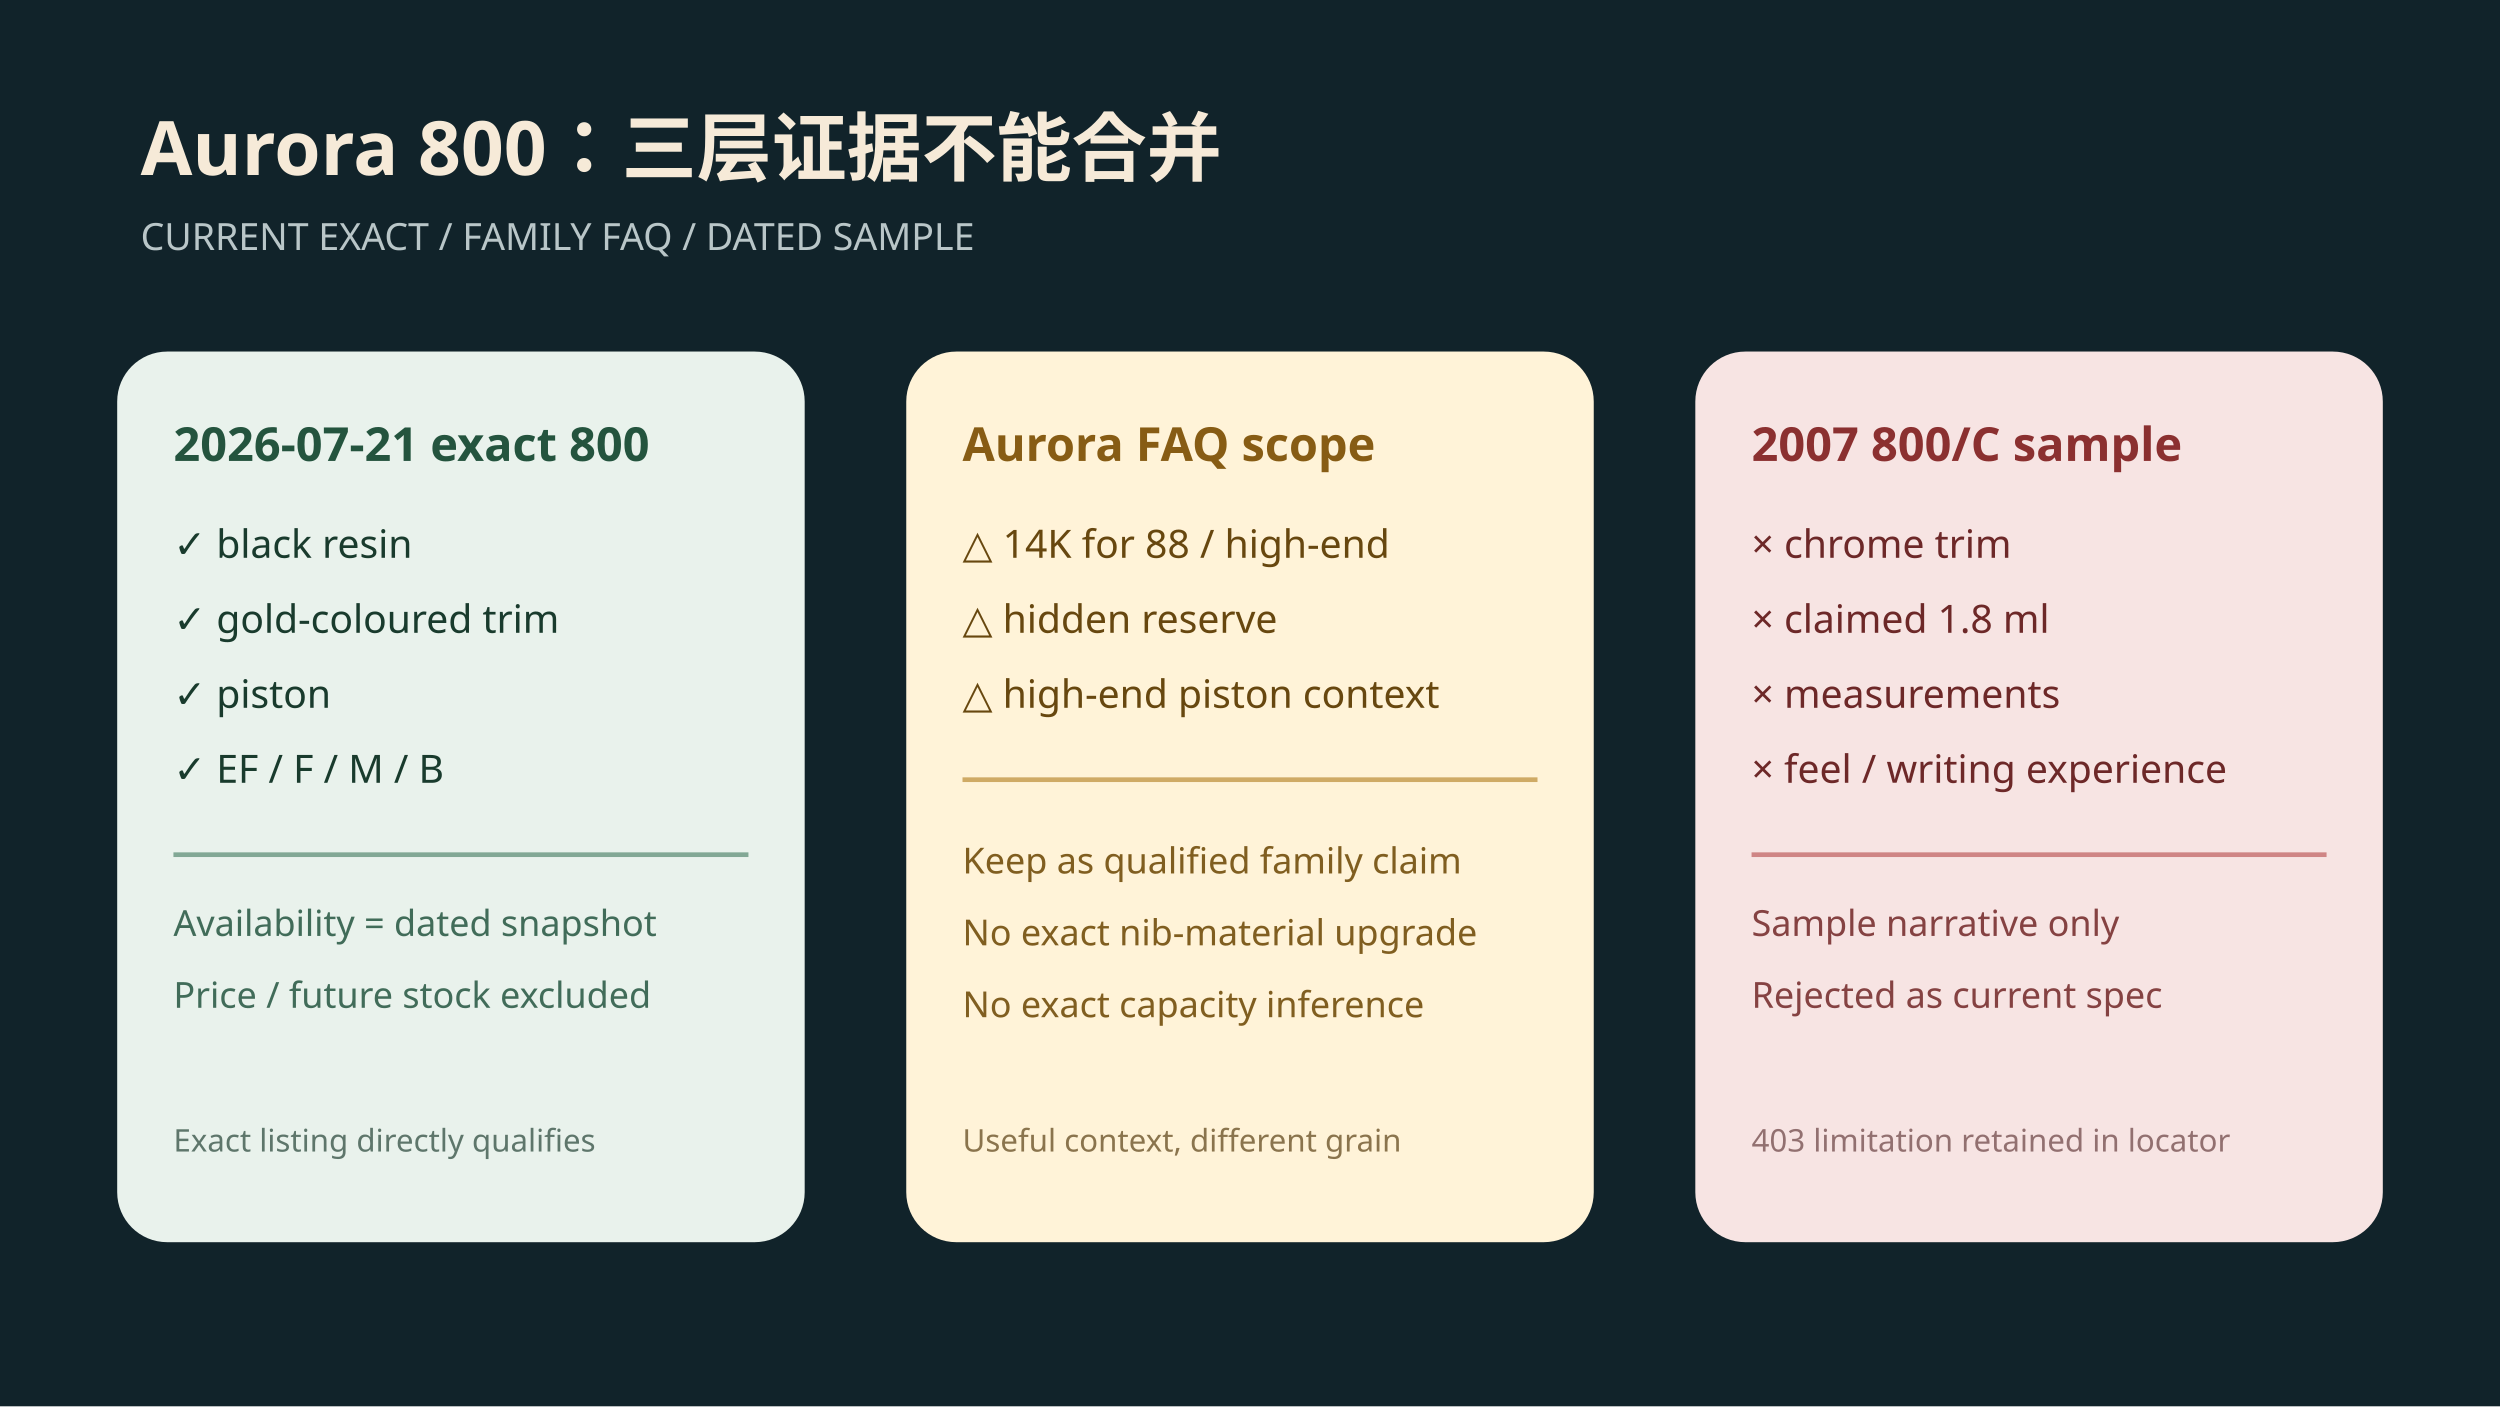
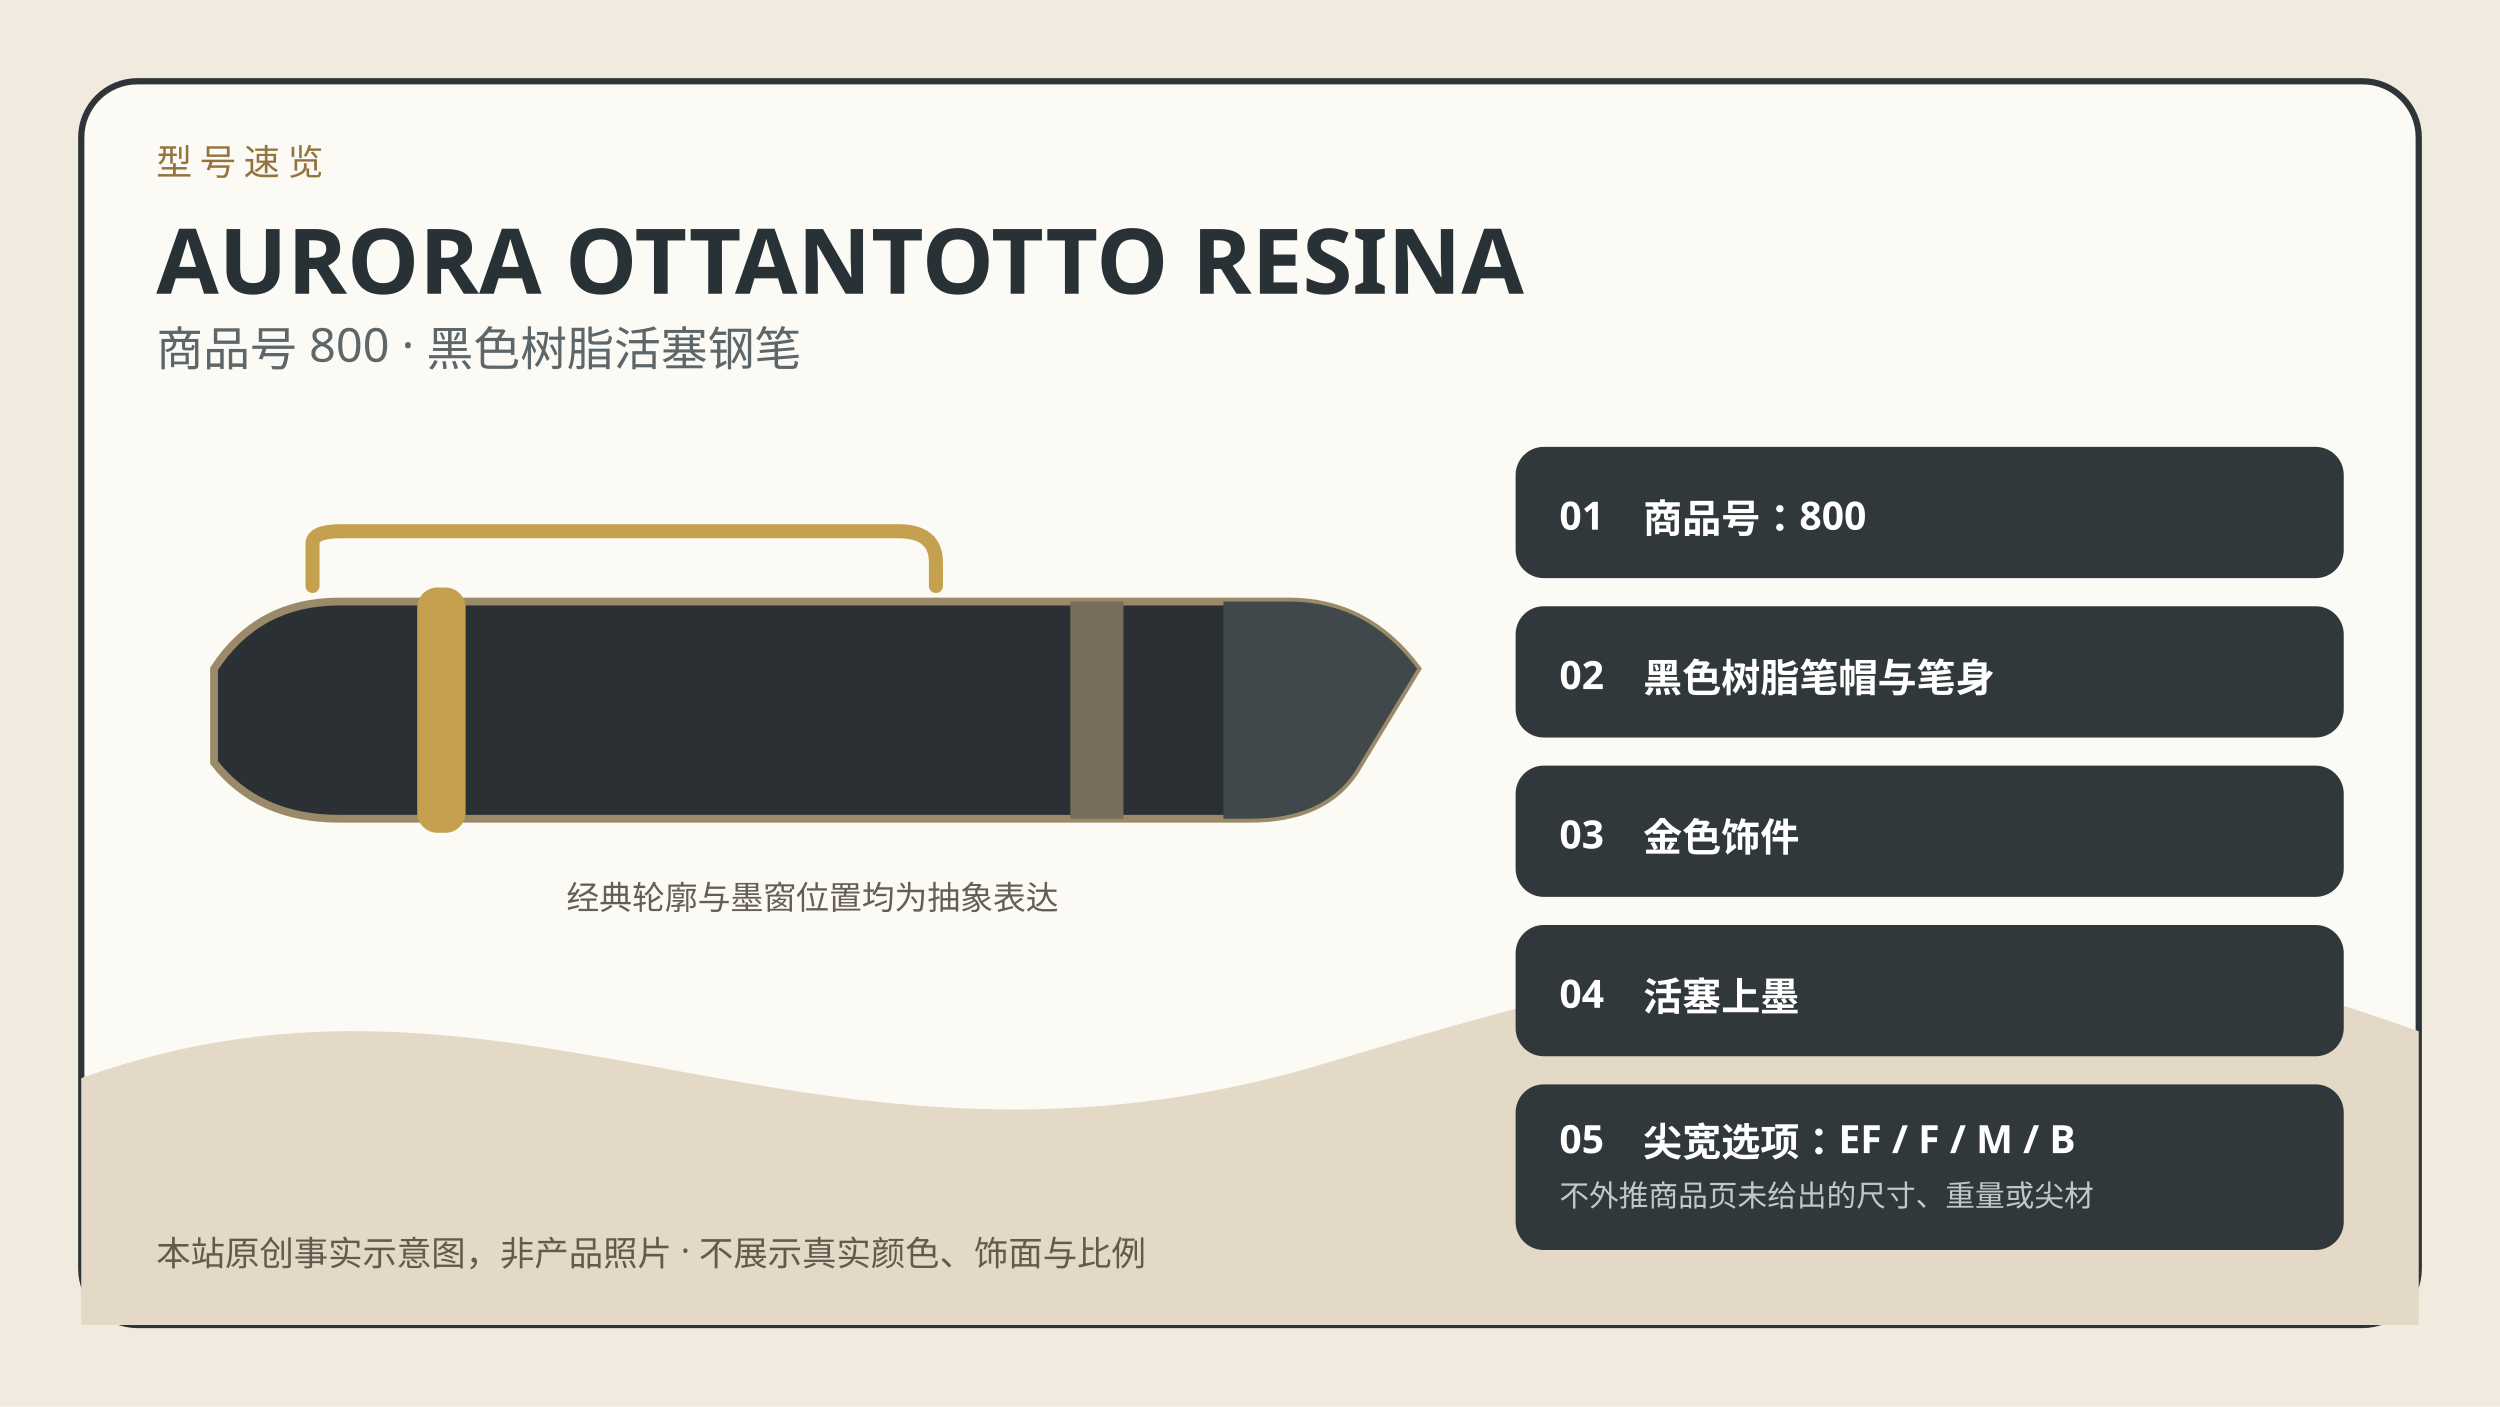
- <svg xmlns="http://www.w3.org/2000/svg" width="1600" height="900" viewBox="0 0 1600 900" role="img" aria-labelledby="title desc">
-   <rect width="1600" height="900" fill="#11232a" />
-   <text x="90" y="112" font-family="system-ui,sans-serif" font-size="48" font-weight="700" fill="#f6ead8">Aurora 800：三层证据不能合并</text>
-   <text x="90" y="160" font-family="system-ui,sans-serif" font-size="24" fill="#b9c6c8">CURRENT EXACT / FAMILY FAQ / DATED SAMPLE</text>
-   <g transform="translate(75 225)">
-     <rect width="440" height="570" rx="32" fill="#e9f2ec" />
-     <text x="36" y="70" font-family="system-ui,sans-serif" font-size="30" font-weight="700" fill="#24543e">2026-07-21 exact 800</text>
-     <text x="36" y="132" font-family="system-ui,sans-serif" font-size="25" fill="#193b2d">✓ black resin</text>
-     <text x="36" y="180" font-family="system-ui,sans-serif" font-size="25" fill="#193b2d">✓ gold-coloured trim</text>
-     <text x="36" y="228" font-family="system-ui,sans-serif" font-size="25" fill="#193b2d">✓ piston</text>
-     <text x="36" y="276" font-family="system-ui,sans-serif" font-size="25" fill="#193b2d">✓ EF / F / M / B</text>
-     <line x1="36" y1="322" x2="404" y2="322" stroke="#82a895" stroke-width="3" />
-     <text x="36" y="374" font-family="system-ui,sans-serif" font-size="23" fill="#416c59">Availability = dated snapshot</text>
-     <text x="36" y="420" font-family="system-ui,sans-serif" font-size="23" fill="#416c59">Price / future stock excluded</text>
-     <text x="36" y="512" font-family="system-ui,sans-serif" font-size="20" fill="#5e766b">Exact listing directly qualifies</text>
+ <svg xmlns="http://www.w3.org/2000/svg" width="1600" height="900" viewBox="0 0 1600 900" role="img" aria-labelledby="title desc" data-license="site-original" data-kind="factual-svg">
+   <rect width="1600" height="900" fill="#f0eadf" />
+   <rect x="52" y="52" width="1496" height="796" rx="36" fill="#fcfaf5" stroke="#2e3538" stroke-width="4" />
+   <path d="M52 690 C330 590 520 780 850 680 S1310 575 1548 660 V848 H52Z" fill="#e4d8c6" />
+   <g font-family="system-ui, 'PingFang SC', 'Microsoft YaHei', sans-serif">
+     <text x="100" y="112" fill="#94733d" font-size="23" letter-spacing="5">型号速览</text>
+     <text x="100" y="188" fill="#273136" font-size="58" font-weight="750">AURORA OTTANTOTTO RESINA</text>
+     <text x="100" y="234" fill="#5d6669" font-size="30">商品号 800 · 黑色树脂活塞钢笔</text>
  </g>
-   <g transform="translate(580 225)">
-     <rect width="440" height="570" rx="32" fill="#fff3d8" />
-     <text x="36" y="70" font-family="system-ui,sans-serif" font-size="30" font-weight="700" fill="#875c14">Aurora FAQ scope</text>
-     <text x="36" y="132" font-family="system-ui,sans-serif" font-size="25" fill="#67470f">△ 14K for 88 / high-end</text>
-     <text x="36" y="180" font-family="system-ui,sans-serif" font-size="25" fill="#67470f">△ hidden reserve</text>
-     <text x="36" y="228" font-family="system-ui,sans-serif" font-size="25" fill="#67470f">△ high-end piston context</text>
-     <line x1="36" y1="274" x2="404" y2="274" stroke="#cfaa65" stroke-width="3" />
-     <text x="36" y="334" font-family="system-ui,sans-serif" font-size="23" fill="#805e20">Keep as qualified family claim</text>
-     <text x="36" y="380" font-family="system-ui,sans-serif" font-size="23" fill="#805e20">No exact nib-material upgrade</text>
-     <text x="36" y="426" font-family="system-ui,sans-serif" font-size="23" fill="#805e20">No exact capacity inference</text>
-     <text x="36" y="512" font-family="system-ui,sans-serif" font-size="20" fill="#8a744d">Useful context, different grain</text>
+   <g transform="translate(95 340)">
+     <path d="M42 88 Q70 45 122 45 H730 Q780 45 812 88 L772 154 Q752 184 705 184 H122 Q70 184 42 148Z" fill="#2a3033" stroke="#9b8a69" stroke-width="5" />
+     <rect x="172" y="36" width="31" height="157" rx="13" fill="#c5a04f" />
+     <path d="M688 45 H730 Q780 45 812 88 L772 154 Q752 184 705 184 H688Z" fill="#41484b" />
+     <rect x="590" y="45" width="34" height="139" fill="#766d5a" />
+     <path d="M105 35 V8 Q105 0 123 0 H480 Q504 0 504 20 V35" fill="none" stroke="#c5a04f" stroke-width="9" stroke-linecap="round" />
+     <text x="425" y="242" text-anchor="middle" fill="#665e52" font-family="system-ui, 'PingFang SC', sans-serif" font-size="21">经典轮廓与墨窗位置均为抽象表达</text>
  </g>
-   <g transform="translate(1085 225)">
-     <rect width="440" height="570" rx="32" fill="#f7e4e3" />
-     <text x="36" y="70" font-family="system-ui,sans-serif" font-size="30" font-weight="700" fill="#8b3030">2007 800/C sample</text>
-     <text x="36" y="132" font-family="system-ui,sans-serif" font-size="25" fill="#6d2828">× chrome trim</text>
-     <text x="36" y="180" font-family="system-ui,sans-serif" font-size="25" fill="#6d2828">× claimed 1.8 ml</text>
-     <text x="36" y="228" font-family="system-ui,sans-serif" font-size="25" fill="#6d2828">× measurements</text>
-     <text x="36" y="276" font-family="system-ui,sans-serif" font-size="25" fill="#6d2828">× feel / writing experience</text>
-     <line x1="36" y1="322" x2="404" y2="322" stroke="#cf8585" stroke-width="3" />
-     <text x="36" y="374" font-family="system-ui,sans-serif" font-size="23" fill="#854242">Sample narrative only</text>
-     <text x="36" y="420" font-family="system-ui,sans-serif" font-size="23" fill="#854242">Rejected as current spec</text>
-     <text x="36" y="512" font-family="system-ui,sans-serif" font-size="20" fill="#927070">403 limitation retained in locator</text>
+   <g transform="translate(970 286)" font-family="system-ui, 'PingFang SC', 'Microsoft YaHei', sans-serif">
+     <rect width="530" height="84" rx="18" fill="#31383b" />
+     <text x="28" y="53" fill="#ffffff" font-size="25" font-weight="700">01　商品号：800</text>
+     <rect y="102" width="530" height="84" rx="18" fill="#31383b" />
+     <text x="28" y="155" fill="#ffffff" font-size="25" font-weight="700">02　黑色树脂笔帽与笔身</text>
+     <rect y="204" width="530" height="84" rx="18" fill="#31383b" />
+     <text x="28" y="257" fill="#ffffff" font-size="25" font-weight="700">03　金色饰件</text>
+     <rect y="306" width="530" height="84" rx="18" fill="#31383b" />
+     <text x="28" y="359" fill="#ffffff" font-size="25" font-weight="700">04　活塞上墨</text>
+     <rect y="408" width="530" height="106" rx="18" fill="#31383b" />
+     <text x="28" y="452" fill="#ffffff" font-size="25" font-weight="700">05　尖宽选项：EF / F / M / B</text>
+     <text x="28" y="486" fill="#bfc9cc" font-size="19">不外推商品页未给出的尺寸、重量或尖材</text>
  </g>
+   <text x="100" y="810" fill="#635a4d" font-family="system-ui, 'PingFang SC', sans-serif" font-size="22">本站原创事实示意图，非产品照片 · 不展示真实颜色、饰面与比例</text>
</svg>
